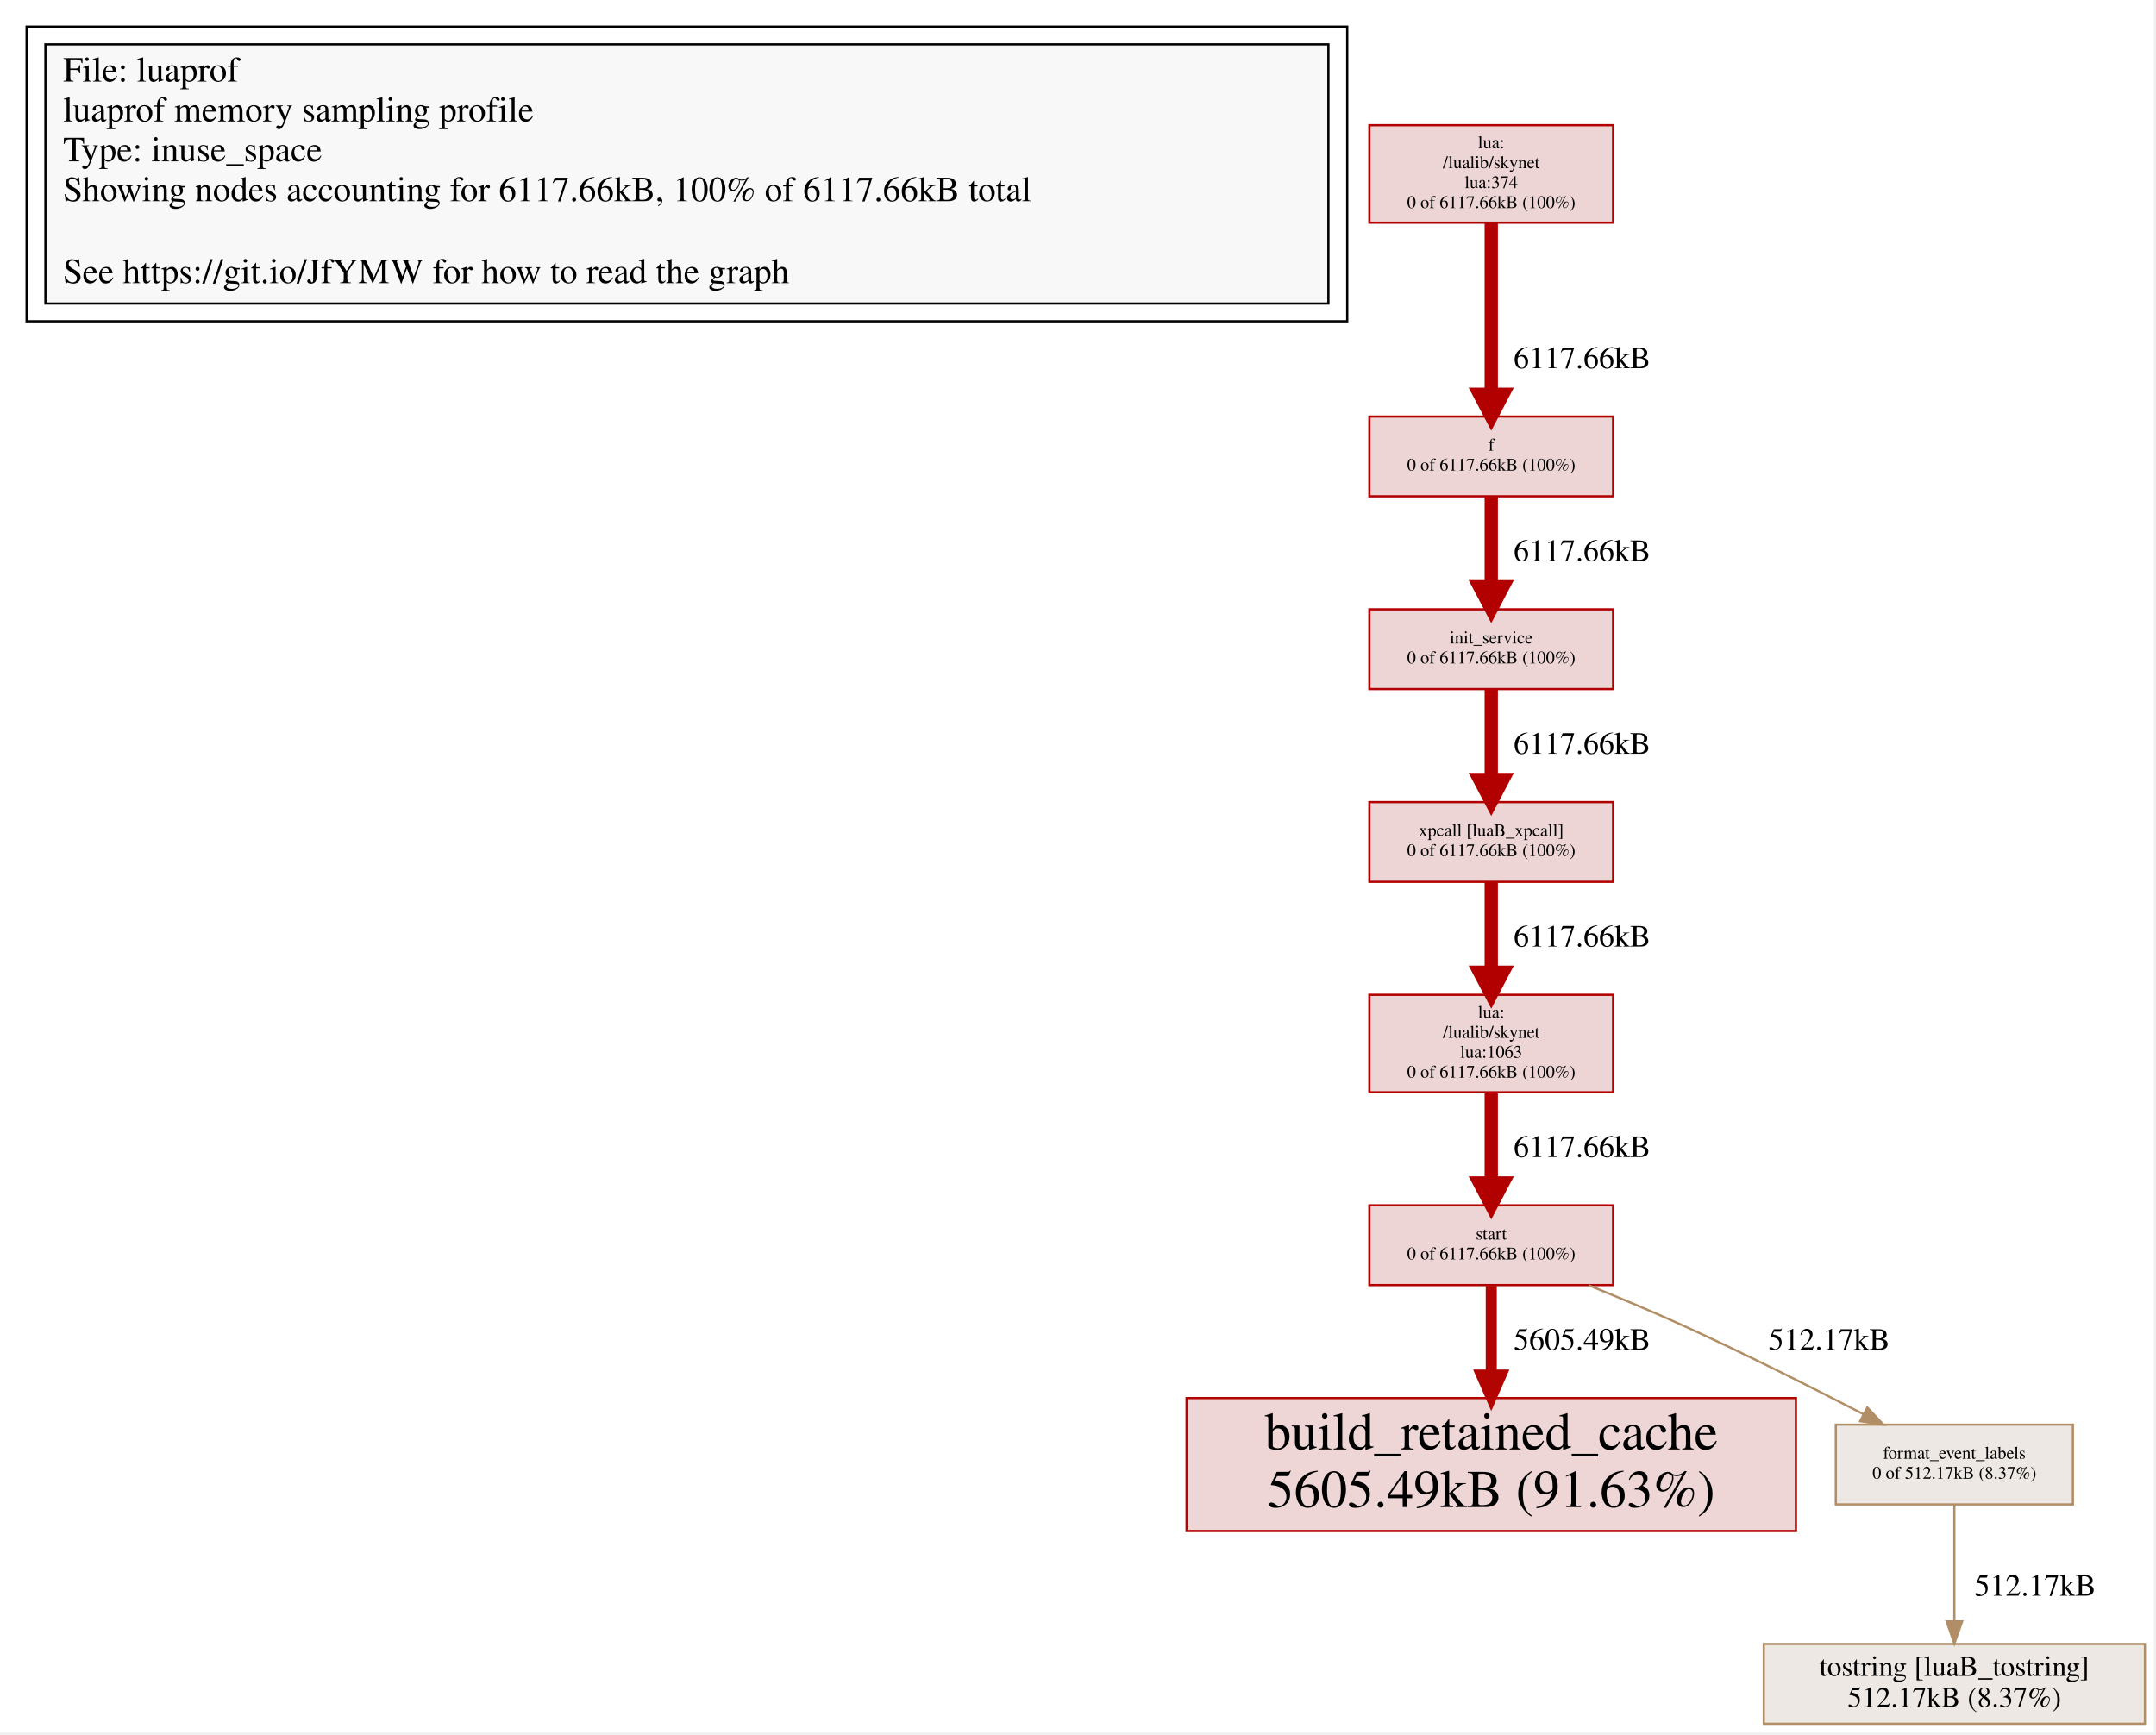
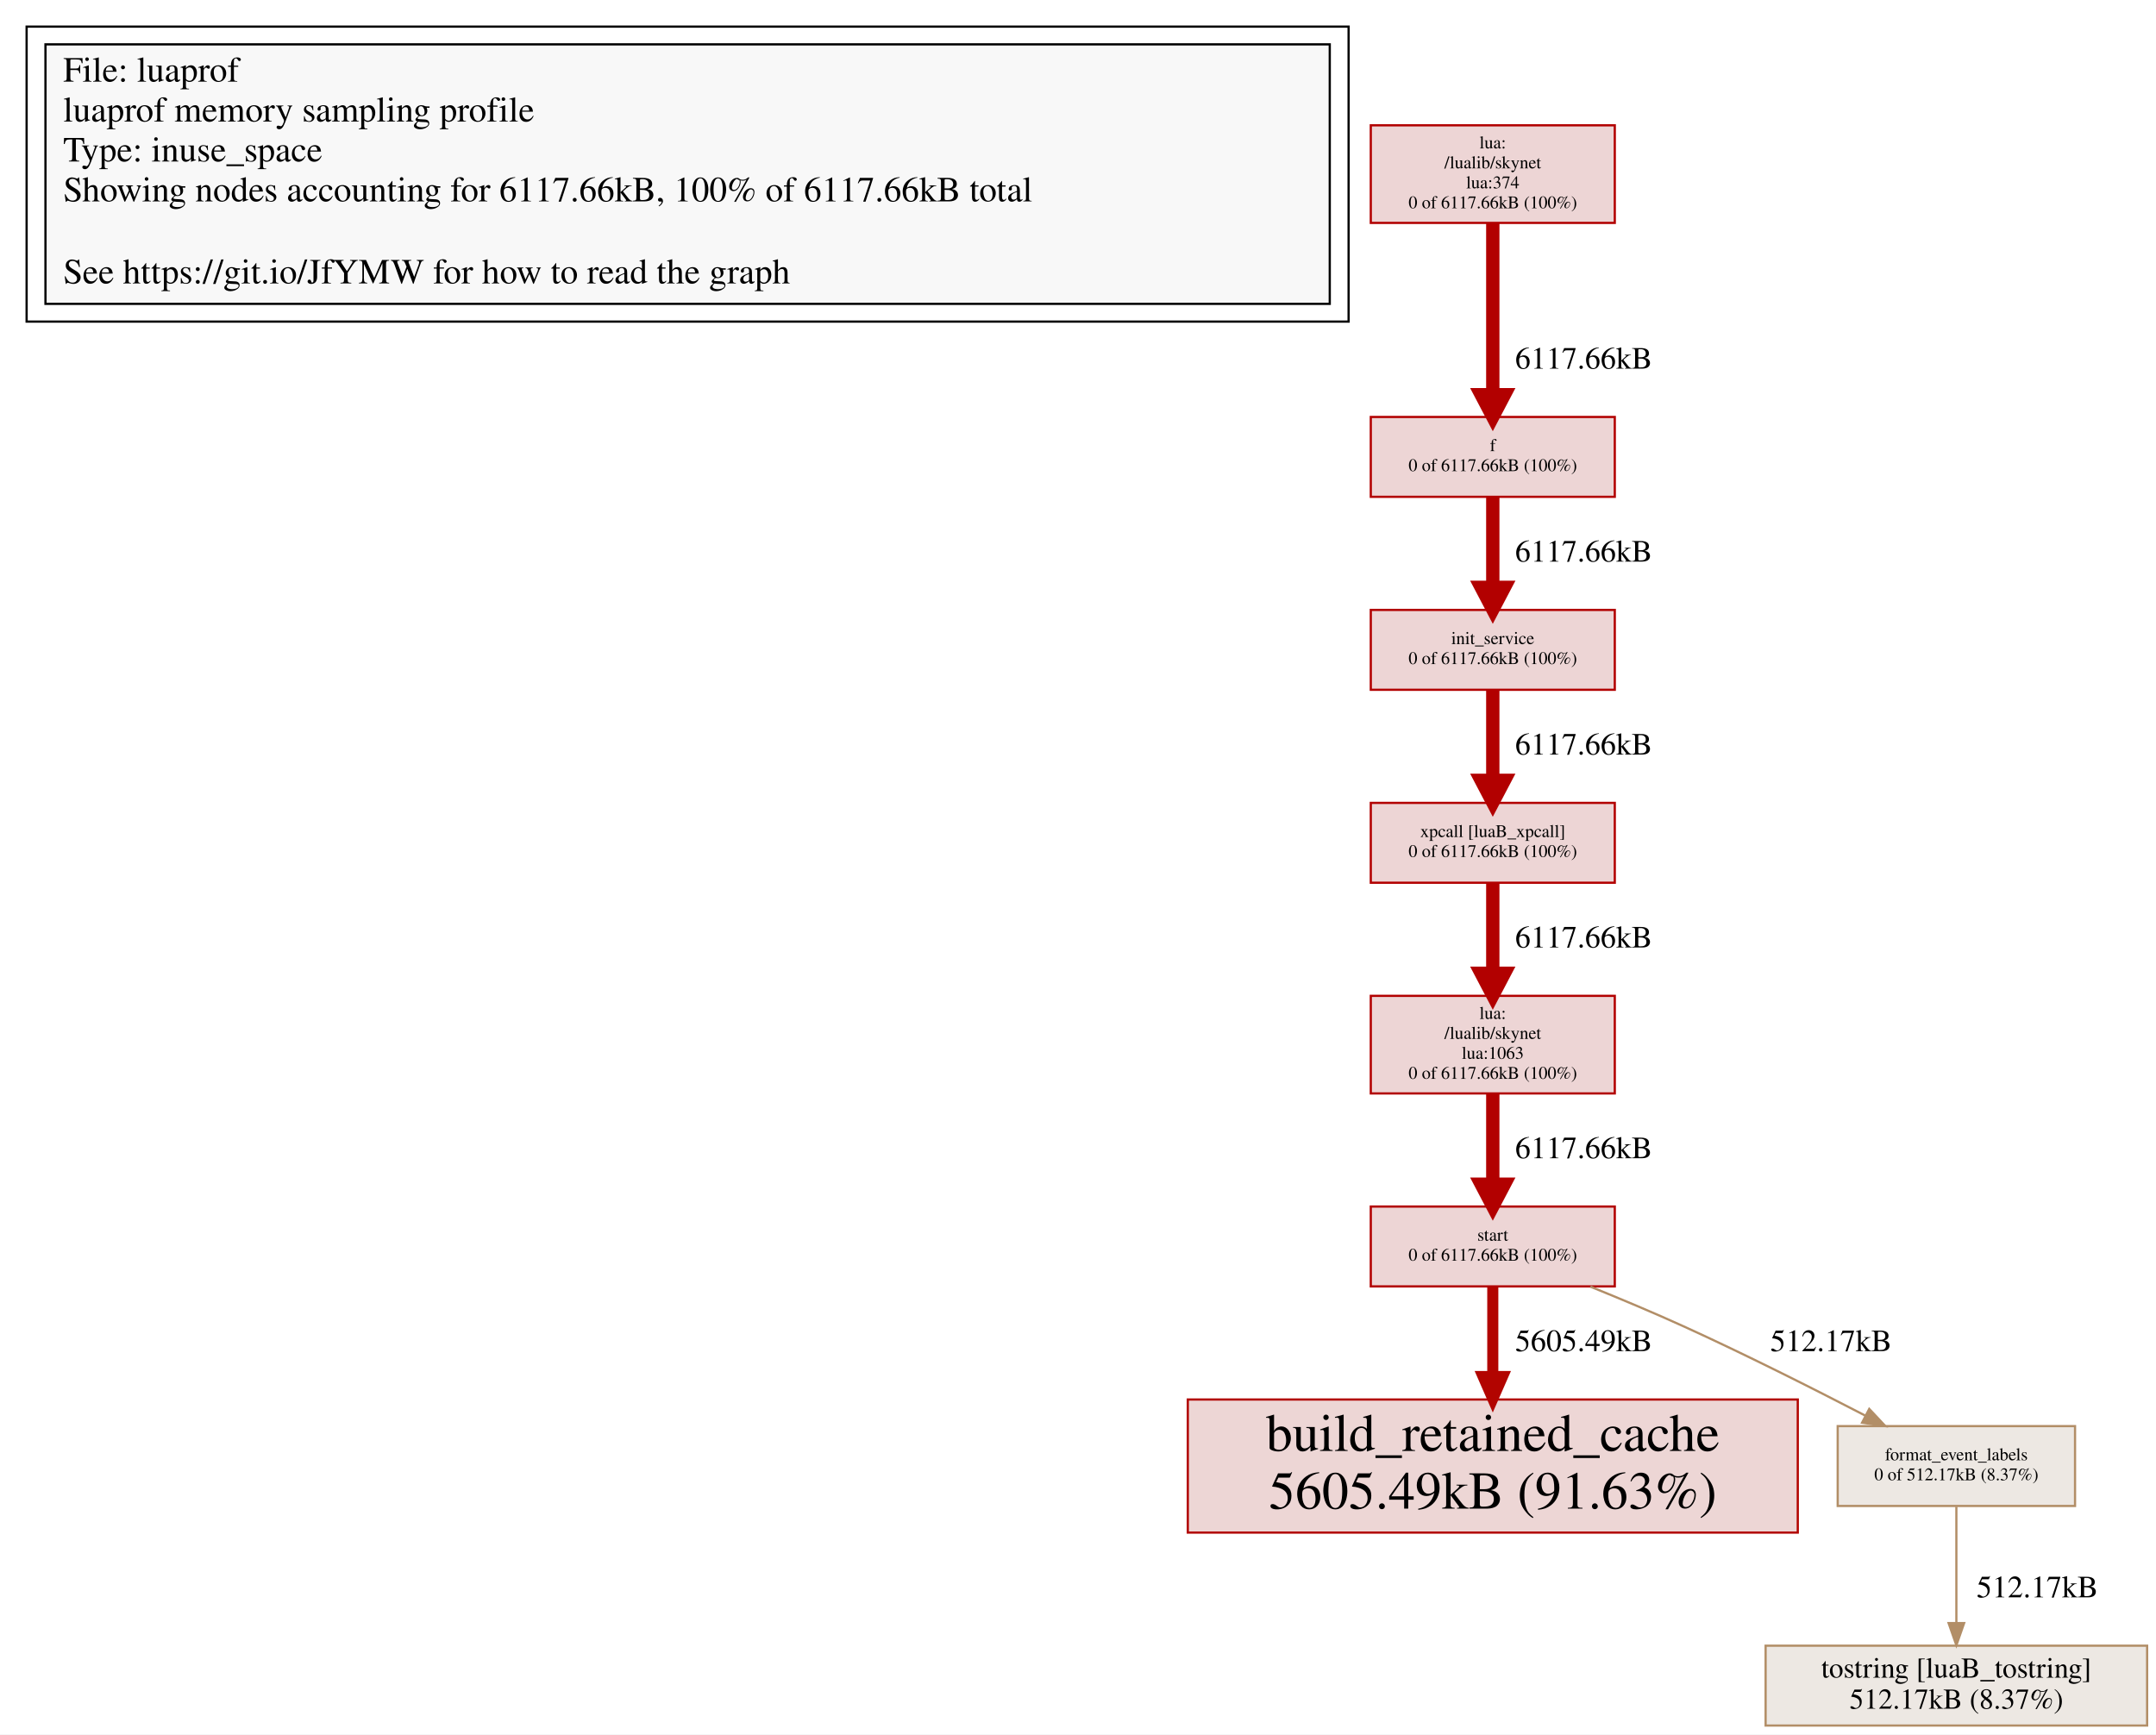
- <svg xmlns="http://www.w3.org/2000/svg" xmlns:xlink="http://www.w3.org/1999/xlink" width="100%" height="100%">
-   <g id="viewport" transform="scale(0.5,0.5) translate(0,0)">
-     <g id="graph0" class="graph" transform="scale(1 1) rotate(0) translate(4 778)">
-       <polygon fill="white" stroke="transparent" points="-4,4 -4,-778 968,-778 968,4 -4,4" />
-       <g id="clust1" class="cluster">
-         <polygon fill="none" stroke="black" points="8,-633 8,-766 604,-766 604,-633 8,-633" />
-       </g>
-       <g id="node1" class="node">
-         <g id="a_node1">
-           <a xlink:title="luaprof">
-             <polygon fill="#f8f8f8" stroke="black" points="595.5,-758 16.5,-758 16.5,-641 595.5,-641 595.5,-758" />
-             <text text-anchor="start" x="24.5" y="-741.2" font-family="Times,serif" font-size="16.00">File: luaprof</text>
-             <text text-anchor="start" x="24.5" y="-723.2" font-family="Times,serif" font-size="16.00">luaprof memory sampling profile</text>
-             <text text-anchor="start" x="24.5" y="-705.2" font-family="Times,serif" font-size="16.00">Type: inuse_space</text>
-             <text text-anchor="start" x="24.5" y="-687.2" font-family="Times,serif" font-size="16.00">Showing nodes accounting for 6117.66kB, 100% of 6117.66kB total</text>
-             <text text-anchor="start" x="24.5" y="-650.2" font-family="Times,serif" font-size="16.00">See https://git.io/JfYMW for how to read the graph</text>
-           </a>
-         </g>
-       </g>
-       <g id="node1" class="node">
-         <g id="a_node1">
-           <a xlink:title="build_retained_cache (5605.49kB)">
-             <polygon fill="#edd6d5" stroke="#b20400" points="806.5,-147 531.5,-147 531.5,-87 806.5,-87 806.5,-147" />
-             <text text-anchor="middle" x="669" y="-123.8" font-family="Times,serif" font-size="24.00">build_retained_cache</text>
-             <text text-anchor="middle" x="669" y="-97.8" font-family="Times,serif" font-size="24.00">5605.49kB (91.63%)</text>
-           </a>
-         </g>
-       </g>
-       <g id="node2" class="node">
-         <g id="a_node2">
-           <a xlink:title="lua:./lualib/skynet.lua:374 (6117.66kB)">
-             <polygon fill="#edd5d5" stroke="#b20000" points="724,-721.5 614,-721.5 614,-677.5 724,-677.5 724,-721.5" />
-             <text text-anchor="middle" x="669" y="-711.1" font-family="Times,serif" font-size="8.00">lua:</text>
-             <text text-anchor="middle" x="669" y="-702.1" font-family="Times,serif" font-size="8.00">/lualib/skynet</text>
-             <text text-anchor="middle" x="669" y="-693.1" font-family="Times,serif" font-size="8.00">lua:374</text>
-             <text text-anchor="middle" x="669" y="-684.1" font-family="Times,serif" font-size="8.00">0 of 6117.66kB (100%)</text>
-           </a>
-         </g>
-       </g>
-       <g id="node5" class="node">
-         <g id="a_node5">
-           <a xlink:title="f (6117.66kB)">
-             <polygon fill="#edd5d5" stroke="#b20000" points="724,-590 614,-590 614,-554 724,-554 724,-590" />
-             <text text-anchor="middle" x="669" y="-574.6" font-family="Times,serif" font-size="8.00">f</text>
-             <text text-anchor="middle" x="669" y="-565.6" font-family="Times,serif" font-size="8.00">0 of 6117.66kB (100%)</text>
-           </a>
-         </g>
-       </g>
-       <g id="edge4" class="edge">
-         <g id="a_edge4">
-           <a xlink:title="lua:./lualib/skynet.lua:374 -&gt; f (6117.66kB)">
-             <path fill="none" stroke="#b20000" stroke-width="6" d="M669,-677.49C669,-656.29 669,-623.45 669,-600.25" />
-             <polygon fill="#b20000" stroke="#b20000" stroke-width="6" points="674.25,-600.04 669,-590.04 663.75,-600.04 674.25,-600.04" />
-           </a>
-         </g>
-         <g id="a_edge4-label">
-           <a xlink:title="lua:./lualib/skynet.lua:374 -&gt; f (6117.66kB)">
-             <text text-anchor="middle" x="710" y="-611.8" font-family="Times,serif" font-size="14.00"> 6117.66kB</text>
-           </a>
-         </g>
-       </g>
-       <g id="node3" class="node">
-         <g id="a_node3">
-           <a xlink:title="start (6117.66kB)">
-             <polygon fill="#edd5d5" stroke="#b20000" points="724,-234 614,-234 614,-198 724,-198 724,-234" />
-             <text text-anchor="middle" x="669" y="-218.6" font-family="Times,serif" font-size="8.00">start</text>
-             <text text-anchor="middle" x="669" y="-209.6" font-family="Times,serif" font-size="8.00">0 of 6117.66kB (100%)</text>
-           </a>
-         </g>
-       </g>
-       <g id="edge6" class="edge">
-         <g id="a_edge6">
-           <a xlink:title="start -&gt; build_retained_cache (5605.49kB)">
-             <path fill="none" stroke="#b20400" stroke-width="5" d="M669,-197.66C669,-186.54 669,-171.64 669,-157.73" />
-             <polygon fill="#b20400" stroke="#b20400" stroke-width="5" points="673.38,-157.37 669,-147.37 664.63,-157.37 673.38,-157.37" />
-           </a>
-         </g>
-         <g id="a_edge6-label">
-           <a xlink:title="start -&gt; build_retained_cache (5605.49kB)">
-             <text text-anchor="middle" x="710" y="-168.8" font-family="Times,serif" font-size="14.00"> 5605.49kB</text>
-           </a>
-         </g>
-       </g>
-       <g id="node6" class="node">
-         <g id="a_node6">
-           <a xlink:title="format_event_labels (512.17kB)">
-             <polygon fill="#ede8e3" stroke="#b28e67" points="931.5,-135 824.5,-135 824.5,-99 931.5,-99 931.5,-135" />
-             <text text-anchor="middle" x="878" y="-119.6" font-family="Times,serif" font-size="8.00">format_event_labels</text>
-             <text text-anchor="middle" x="878" y="-110.6" font-family="Times,serif" font-size="8.00">0 of 512.17kB (8.37%)</text>
-           </a>
-         </g>
-       </g>
-       <g id="edge8" class="edge">
-         <g id="a_edge8">
-           <a xlink:title="start -&gt; format_event_labels (512.17kB)">
-             <path fill="none" stroke="#b28e67" d="M713.04,-197.87C726.6,-192.38 741.5,-186.14 755,-180 782.67,-167.42 813.19,-152.04 836.91,-139.75" />
-             <polygon fill="#b28e67" stroke="#b28e67" points="838.72,-142.76 845.97,-135.03 835.49,-136.55 838.72,-142.76" />
-           </a>
-         </g>
-         <g id="a_edge8-label">
-           <a xlink:title="start -&gt; format_event_labels (512.17kB)">
-             <text text-anchor="middle" x="821.5" y="-168.8" font-family="Times,serif" font-size="14.00"> 512.17kB</text>
-           </a>
-         </g>
-       </g>
-       <g id="node4" class="node">
-         <g id="a_node4">
-           <a xlink:title="tostring [luaB_tostring] (512.17kB)">
-             <polygon fill="#ede8e3" stroke="#b28e67" points="964,-36 792,-36 792,0 964,0 964,-36" />
-             <text text-anchor="middle" x="878" y="-21.6" font-family="Times,serif" font-size="13.00">tostring [luaB_tostring]</text>
-             <text text-anchor="middle" x="878" y="-7.6" font-family="Times,serif" font-size="13.00">512.17kB (8.37%)</text>
-           </a>
-         </g>
-       </g>
-       <g id="node7" class="node">
-         <g id="a_node7">
-           <a xlink:title="init_service (6117.66kB)">
-             <polygon fill="#edd5d5" stroke="#b20000" points="724,-503 614,-503 614,-467 724,-467 724,-503" />
-             <text text-anchor="middle" x="669" y="-487.6" font-family="Times,serif" font-size="8.00">init_service</text>
-             <text text-anchor="middle" x="669" y="-478.6" font-family="Times,serif" font-size="8.00">0 of 6117.66kB (100%)</text>
-           </a>
-         </g>
-       </g>
-       <g id="edge1" class="edge">
-         <g id="a_edge1">
-           <a xlink:title="f -&gt; init_service (6117.66kB)">
-             <path fill="none" stroke="#b20000" stroke-width="6" d="M669,-553.8C669,-542.16 669,-526.55 669,-513.24" />
-             <polygon fill="#b20000" stroke="#b20000" stroke-width="6" points="674.25,-513.18 669,-503.18 663.75,-513.18 674.25,-513.18" />
-           </a>
-         </g>
-         <g id="a_edge1-label">
-           <a xlink:title="f -&gt; init_service (6117.66kB)">
-             <text text-anchor="middle" x="710" y="-524.8" font-family="Times,serif" font-size="14.00"> 6117.66kB</text>
-           </a>
-         </g>
-       </g>
-       <g id="edge7" class="edge">
-         <g id="a_edge7">
-           <a xlink:title="format_event_labels -&gt; tostring [luaB_tostring] (512.17kB)">
-             <path fill="none" stroke="#b28e67" d="M878,-98.66C878,-84.18 878,-63.26 878,-46.5" />
-             <polygon fill="#b28e67" stroke="#b28e67" points="881.5,-46.19 878,-36.19 874.5,-46.19 881.5,-46.19" />
-           </a>
-         </g>
-         <g id="a_edge7-label">
-           <a xlink:title="format_event_labels -&gt; tostring [luaB_tostring] (512.17kB)">
-             <text text-anchor="middle" x="914.5" y="-57.8" font-family="Times,serif" font-size="14.00"> 512.17kB</text>
-           </a>
-         </g>
-       </g>
-       <g id="node9" class="node">
-         <g id="a_node9">
-           <a xlink:title="xpcall [luaB_xpcall] (6117.66kB)">
-             <polygon fill="#edd5d5" stroke="#b20000" points="724,-416 614,-416 614,-380 724,-380 724,-416" />
-             <text text-anchor="middle" x="669" y="-400.6" font-family="Times,serif" font-size="8.00">xpcall [luaB_xpcall]</text>
-             <text text-anchor="middle" x="669" y="-391.6" font-family="Times,serif" font-size="8.00">0 of 6117.66kB (100%)</text>
-           </a>
-         </g>
-       </g>
-       <g id="edge2" class="edge">
-         <g id="a_edge2">
-           <a xlink:title="init_service -&gt; xpcall [luaB_xpcall] (6117.66kB)">
-             <path fill="none" stroke="#b20000" stroke-width="6" d="M669,-466.8C669,-455.16 669,-439.55 669,-426.24" />
-             <polygon fill="#b20000" stroke="#b20000" stroke-width="6" points="674.25,-426.18 669,-416.18 663.75,-426.18 674.25,-426.18" />
-           </a>
-         </g>
-         <g id="a_edge2-label">
-           <a xlink:title="init_service -&gt; xpcall [luaB_xpcall] (6117.66kB)">
-             <text text-anchor="middle" x="710" y="-437.8" font-family="Times,serif" font-size="14.00"> 6117.66kB</text>
-           </a>
-         </g>
-       </g>
-       <g id="node8" class="node">
-         <g id="a_node8">
-           <a xlink:title="lua:./lualib/skynet.lua:1063 (6117.66kB)">
-             <polygon fill="#edd5d5" stroke="#b20000" points="724,-329 614,-329 614,-285 724,-285 724,-329" />
-             <text text-anchor="middle" x="669" y="-318.6" font-family="Times,serif" font-size="8.00">lua:</text>
-             <text text-anchor="middle" x="669" y="-309.6" font-family="Times,serif" font-size="8.00">/lualib/skynet</text>
-             <text text-anchor="middle" x="669" y="-300.6" font-family="Times,serif" font-size="8.00">lua:1063</text>
-             <text text-anchor="middle" x="669" y="-291.6" font-family="Times,serif" font-size="8.00">0 of 6117.66kB (100%)</text>
-           </a>
-         </g>
-       </g>
-       <g id="edge3" class="edge">
-         <g id="a_edge3">
-           <a xlink:title="lua:./lualib/skynet.lua:1063 -&gt; start (6117.66kB)">
-             <path fill="none" stroke="#b20000" stroke-width="6" d="M669,-284.91C669,-272.78 669,-257.41 669,-244.36" />
-             <polygon fill="#b20000" stroke="#b20000" stroke-width="6" points="674.25,-244.07 669,-234.07 663.75,-244.07 674.25,-244.07" />
-           </a>
-         </g>
-         <g id="a_edge3-label">
-           <a xlink:title="lua:./lualib/skynet.lua:1063 -&gt; start (6117.66kB)">
-             <text text-anchor="middle" x="710" y="-255.8" font-family="Times,serif" font-size="14.00"> 6117.66kB</text>
-           </a>
-         </g>
-       </g>
-       <g id="edge5" class="edge">
-         <g id="a_edge5">
-           <a xlink:title="xpcall [luaB_xpcall] -&gt; lua:./lualib/skynet.lua:1063 (6117.66kB)">
-             <path fill="none" stroke="#b20000" stroke-width="6" d="M669,-379.84C669,-368.44 669,-353.13 669,-339.58" />
-             <polygon fill="#b20000" stroke="#b20000" stroke-width="6" points="674.25,-339.19 669,-329.19 663.75,-339.19 674.25,-339.19" />
-           </a>
-         </g>
-         <g id="a_edge5-label">
-           <a xlink:title="xpcall [luaB_xpcall] -&gt; lua:./lualib/skynet.lua:1063 (6117.66kB)">
-             <text text-anchor="middle" x="710" y="-350.8" font-family="Times,serif" font-size="14.00"> 6117.66kB</text>
-           </a>
-         </g>
+ <svg xmlns="http://www.w3.org/2000/svg" xmlns:xlink="http://www.w3.org/1999/xlink" width="972pt" height="782pt" viewBox="0.00 0.00 972.00 782.00">
+   <g id="graph0" class="graph" transform="scale(1 1) rotate(0) translate(4 778)">
+     <polygon fill="white" stroke="transparent" points="-4,4 -4,-778 968,-778 968,4 -4,4" />
+     <g id="clust1" class="cluster">
+       <polygon fill="none" stroke="black" points="8,-633 8,-766 604,-766 604,-633 8,-633" />
+     </g>
+     <g id="node1" class="node">
+       <g id="a_node1">
+         <a xlink:title="luaprof">
+           <polygon fill="#f8f8f8" stroke="black" points="595.5,-758 16.5,-758 16.5,-641 595.5,-641 595.5,-758" />
+           <text text-anchor="start" x="24.5" y="-741.2" font-family="Times,serif" font-size="16.00">File: luaprof</text>
+           <text text-anchor="start" x="24.5" y="-723.2" font-family="Times,serif" font-size="16.00">luaprof memory sampling profile</text>
+           <text text-anchor="start" x="24.5" y="-705.2" font-family="Times,serif" font-size="16.00">Type: inuse_space</text>
+           <text text-anchor="start" x="24.5" y="-687.2" font-family="Times,serif" font-size="16.00">Showing nodes accounting for 6117.66kB, 100% of 6117.66kB total</text>
+           <text text-anchor="start" x="24.5" y="-650.2" font-family="Times,serif" font-size="16.00">See https://git.io/JfYMW for how to read the graph</text>
+         </a>
+       </g>
+     </g>
+     <g id="node1" class="node">
+       <g id="a_node1">
+         <a xlink:title="build_retained_cache (5605.49kB)">
+           <polygon fill="#edd6d5" stroke="#b20400" points="806.5,-147 531.5,-147 531.5,-87 806.5,-87 806.5,-147" />
+           <text text-anchor="middle" x="669" y="-123.8" font-family="Times,serif" font-size="24.00">build_retained_cache</text>
+           <text text-anchor="middle" x="669" y="-97.8" font-family="Times,serif" font-size="24.00">5605.49kB (91.63%)</text>
+         </a>
+       </g>
+     </g>
+     <g id="node2" class="node">
+       <g id="a_node2">
+         <a xlink:title="lua:./lualib/skynet.lua:374 (6117.66kB)">
+           <polygon fill="#edd5d5" stroke="#b20000" points="724,-721.5 614,-721.5 614,-677.5 724,-677.5 724,-721.5" />
+           <text text-anchor="middle" x="669" y="-711.1" font-family="Times,serif" font-size="8.00">lua:</text>
+           <text text-anchor="middle" x="669" y="-702.1" font-family="Times,serif" font-size="8.00">/lualib/skynet</text>
+           <text text-anchor="middle" x="669" y="-693.1" font-family="Times,serif" font-size="8.00">lua:374</text>
+           <text text-anchor="middle" x="669" y="-684.1" font-family="Times,serif" font-size="8.00">0 of 6117.66kB (100%)</text>
+         </a>
+       </g>
+     </g>
+     <g id="node5" class="node">
+       <g id="a_node5">
+         <a xlink:title="f (6117.66kB)">
+           <polygon fill="#edd5d5" stroke="#b20000" points="724,-590 614,-590 614,-554 724,-554 724,-590" />
+           <text text-anchor="middle" x="669" y="-574.6" font-family="Times,serif" font-size="8.00">f</text>
+           <text text-anchor="middle" x="669" y="-565.6" font-family="Times,serif" font-size="8.00">0 of 6117.66kB (100%)</text>
+         </a>
+       </g>
+     </g>
+     <g id="edge4" class="edge">
+       <g id="a_edge4">
+         <a xlink:title="lua:./lualib/skynet.lua:374 -&gt; f (6117.66kB)">
+           <path fill="none" stroke="#b20000" stroke-width="6" d="M669,-677.49C669,-656.29 669,-623.45 669,-600.25" />
+           <polygon fill="#b20000" stroke="#b20000" stroke-width="6" points="674.25,-600.04 669,-590.04 663.75,-600.04 674.25,-600.04" />
+         </a>
+       </g>
+       <g id="a_edge4-label">
+         <a xlink:title="lua:./lualib/skynet.lua:374 -&gt; f (6117.66kB)">
+           <text text-anchor="middle" x="710" y="-611.8" font-family="Times,serif" font-size="14.00"> 6117.66kB</text>
+         </a>
+       </g>
+     </g>
+     <g id="node3" class="node">
+       <g id="a_node3">
+         <a xlink:title="start (6117.66kB)">
+           <polygon fill="#edd5d5" stroke="#b20000" points="724,-234 614,-234 614,-198 724,-198 724,-234" />
+           <text text-anchor="middle" x="669" y="-218.6" font-family="Times,serif" font-size="8.00">start</text>
+           <text text-anchor="middle" x="669" y="-209.6" font-family="Times,serif" font-size="8.00">0 of 6117.66kB (100%)</text>
+         </a>
+       </g>
+     </g>
+     <g id="edge6" class="edge">
+       <g id="a_edge6">
+         <a xlink:title="start -&gt; build_retained_cache (5605.49kB)">
+           <path fill="none" stroke="#b20400" stroke-width="5" d="M669,-197.66C669,-186.54 669,-171.64 669,-157.73" />
+           <polygon fill="#b20400" stroke="#b20400" stroke-width="5" points="673.38,-157.37 669,-147.37 664.63,-157.37 673.38,-157.37" />
+         </a>
+       </g>
+       <g id="a_edge6-label">
+         <a xlink:title="start -&gt; build_retained_cache (5605.49kB)">
+           <text text-anchor="middle" x="710" y="-168.8" font-family="Times,serif" font-size="14.00"> 5605.49kB</text>
+         </a>
+       </g>
+     </g>
+     <g id="node6" class="node">
+       <g id="a_node6">
+         <a xlink:title="format_event_labels (512.17kB)">
+           <polygon fill="#ede8e3" stroke="#b28e67" points="931.5,-135 824.5,-135 824.5,-99 931.5,-99 931.5,-135" />
+           <text text-anchor="middle" x="878" y="-119.6" font-family="Times,serif" font-size="8.00">format_event_labels</text>
+           <text text-anchor="middle" x="878" y="-110.6" font-family="Times,serif" font-size="8.00">0 of 512.17kB (8.37%)</text>
+         </a>
+       </g>
+     </g>
+     <g id="edge8" class="edge">
+       <g id="a_edge8">
+         <a xlink:title="start -&gt; format_event_labels (512.17kB)">
+           <path fill="none" stroke="#b28e67" d="M713.04,-197.87C726.6,-192.38 741.5,-186.14 755,-180 782.67,-167.42 813.19,-152.04 836.91,-139.75" />
+           <polygon fill="#b28e67" stroke="#b28e67" points="838.72,-142.76 845.97,-135.03 835.49,-136.55 838.72,-142.76" />
+         </a>
+       </g>
+       <g id="a_edge8-label">
+         <a xlink:title="start -&gt; format_event_labels (512.17kB)">
+           <text text-anchor="middle" x="821.5" y="-168.8" font-family="Times,serif" font-size="14.00"> 512.17kB</text>
+         </a>
+       </g>
+     </g>
+     <g id="node4" class="node">
+       <g id="a_node4">
+         <a xlink:title="tostring [luaB_tostring] (512.17kB)">
+           <polygon fill="#ede8e3" stroke="#b28e67" points="964,-36 792,-36 792,0 964,0 964,-36" />
+           <text text-anchor="middle" x="878" y="-21.6" font-family="Times,serif" font-size="13.00">tostring [luaB_tostring]</text>
+           <text text-anchor="middle" x="878" y="-7.6" font-family="Times,serif" font-size="13.00">512.17kB (8.37%)</text>
+         </a>
+       </g>
+     </g>
+     <g id="node7" class="node">
+       <g id="a_node7">
+         <a xlink:title="init_service (6117.66kB)">
+           <polygon fill="#edd5d5" stroke="#b20000" points="724,-503 614,-503 614,-467 724,-467 724,-503" />
+           <text text-anchor="middle" x="669" y="-487.6" font-family="Times,serif" font-size="8.00">init_service</text>
+           <text text-anchor="middle" x="669" y="-478.6" font-family="Times,serif" font-size="8.00">0 of 6117.66kB (100%)</text>
+         </a>
+       </g>
+     </g>
+     <g id="edge1" class="edge">
+       <g id="a_edge1">
+         <a xlink:title="f -&gt; init_service (6117.66kB)">
+           <path fill="none" stroke="#b20000" stroke-width="6" d="M669,-553.8C669,-542.16 669,-526.55 669,-513.24" />
+           <polygon fill="#b20000" stroke="#b20000" stroke-width="6" points="674.25,-513.18 669,-503.18 663.75,-513.18 674.25,-513.18" />
+         </a>
+       </g>
+       <g id="a_edge1-label">
+         <a xlink:title="f -&gt; init_service (6117.66kB)">
+           <text text-anchor="middle" x="710" y="-524.8" font-family="Times,serif" font-size="14.00"> 6117.66kB</text>
+         </a>
+       </g>
+     </g>
+     <g id="edge7" class="edge">
+       <g id="a_edge7">
+         <a xlink:title="format_event_labels -&gt; tostring [luaB_tostring] (512.17kB)">
+           <path fill="none" stroke="#b28e67" d="M878,-98.66C878,-84.18 878,-63.26 878,-46.5" />
+           <polygon fill="#b28e67" stroke="#b28e67" points="881.5,-46.19 878,-36.19 874.5,-46.19 881.5,-46.19" />
+         </a>
+       </g>
+       <g id="a_edge7-label">
+         <a xlink:title="format_event_labels -&gt; tostring [luaB_tostring] (512.17kB)">
+           <text text-anchor="middle" x="914.5" y="-57.8" font-family="Times,serif" font-size="14.00"> 512.17kB</text>
+         </a>
+       </g>
+     </g>
+     <g id="node9" class="node">
+       <g id="a_node9">
+         <a xlink:title="xpcall [luaB_xpcall] (6117.66kB)">
+           <polygon fill="#edd5d5" stroke="#b20000" points="724,-416 614,-416 614,-380 724,-380 724,-416" />
+           <text text-anchor="middle" x="669" y="-400.6" font-family="Times,serif" font-size="8.00">xpcall [luaB_xpcall]</text>
+           <text text-anchor="middle" x="669" y="-391.6" font-family="Times,serif" font-size="8.00">0 of 6117.66kB (100%)</text>
+         </a>
+       </g>
+     </g>
+     <g id="edge2" class="edge">
+       <g id="a_edge2">
+         <a xlink:title="init_service -&gt; xpcall [luaB_xpcall] (6117.66kB)">
+           <path fill="none" stroke="#b20000" stroke-width="6" d="M669,-466.8C669,-455.16 669,-439.55 669,-426.24" />
+           <polygon fill="#b20000" stroke="#b20000" stroke-width="6" points="674.25,-426.18 669,-416.18 663.75,-426.18 674.25,-426.18" />
+         </a>
+       </g>
+       <g id="a_edge2-label">
+         <a xlink:title="init_service -&gt; xpcall [luaB_xpcall] (6117.66kB)">
+           <text text-anchor="middle" x="710" y="-437.8" font-family="Times,serif" font-size="14.00"> 6117.66kB</text>
+         </a>
+       </g>
+     </g>
+     <g id="node8" class="node">
+       <g id="a_node8">
+         <a xlink:title="lua:./lualib/skynet.lua:1063 (6117.66kB)">
+           <polygon fill="#edd5d5" stroke="#b20000" points="724,-329 614,-329 614,-285 724,-285 724,-329" />
+           <text text-anchor="middle" x="669" y="-318.6" font-family="Times,serif" font-size="8.00">lua:</text>
+           <text text-anchor="middle" x="669" y="-309.6" font-family="Times,serif" font-size="8.00">/lualib/skynet</text>
+           <text text-anchor="middle" x="669" y="-300.6" font-family="Times,serif" font-size="8.00">lua:1063</text>
+           <text text-anchor="middle" x="669" y="-291.6" font-family="Times,serif" font-size="8.00">0 of 6117.66kB (100%)</text>
+         </a>
+       </g>
+     </g>
+     <g id="edge3" class="edge">
+       <g id="a_edge3">
+         <a xlink:title="lua:./lualib/skynet.lua:1063 -&gt; start (6117.66kB)">
+           <path fill="none" stroke="#b20000" stroke-width="6" d="M669,-284.91C669,-272.78 669,-257.41 669,-244.36" />
+           <polygon fill="#b20000" stroke="#b20000" stroke-width="6" points="674.25,-244.07 669,-234.07 663.75,-244.07 674.25,-244.07" />
+         </a>
+       </g>
+       <g id="a_edge3-label">
+         <a xlink:title="lua:./lualib/skynet.lua:1063 -&gt; start (6117.66kB)">
+           <text text-anchor="middle" x="710" y="-255.8" font-family="Times,serif" font-size="14.00"> 6117.66kB</text>
+         </a>
+       </g>
+     </g>
+     <g id="edge5" class="edge">
+       <g id="a_edge5">
+         <a xlink:title="xpcall [luaB_xpcall] -&gt; lua:./lualib/skynet.lua:1063 (6117.66kB)">
+           <path fill="none" stroke="#b20000" stroke-width="6" d="M669,-379.84C669,-368.44 669,-353.13 669,-339.58" />
+           <polygon fill="#b20000" stroke="#b20000" stroke-width="6" points="674.25,-339.19 669,-329.19 663.75,-339.19 674.25,-339.19" />
+         </a>
+       </g>
+       <g id="a_edge5-label">
+         <a xlink:title="xpcall [luaB_xpcall] -&gt; lua:./lualib/skynet.lua:1063 (6117.66kB)">
+           <text text-anchor="middle" x="710" y="-350.8" font-family="Times,serif" font-size="14.00"> 6117.66kB</text>
+         </a>
      </g>
    </g>
  </g>
</svg>
